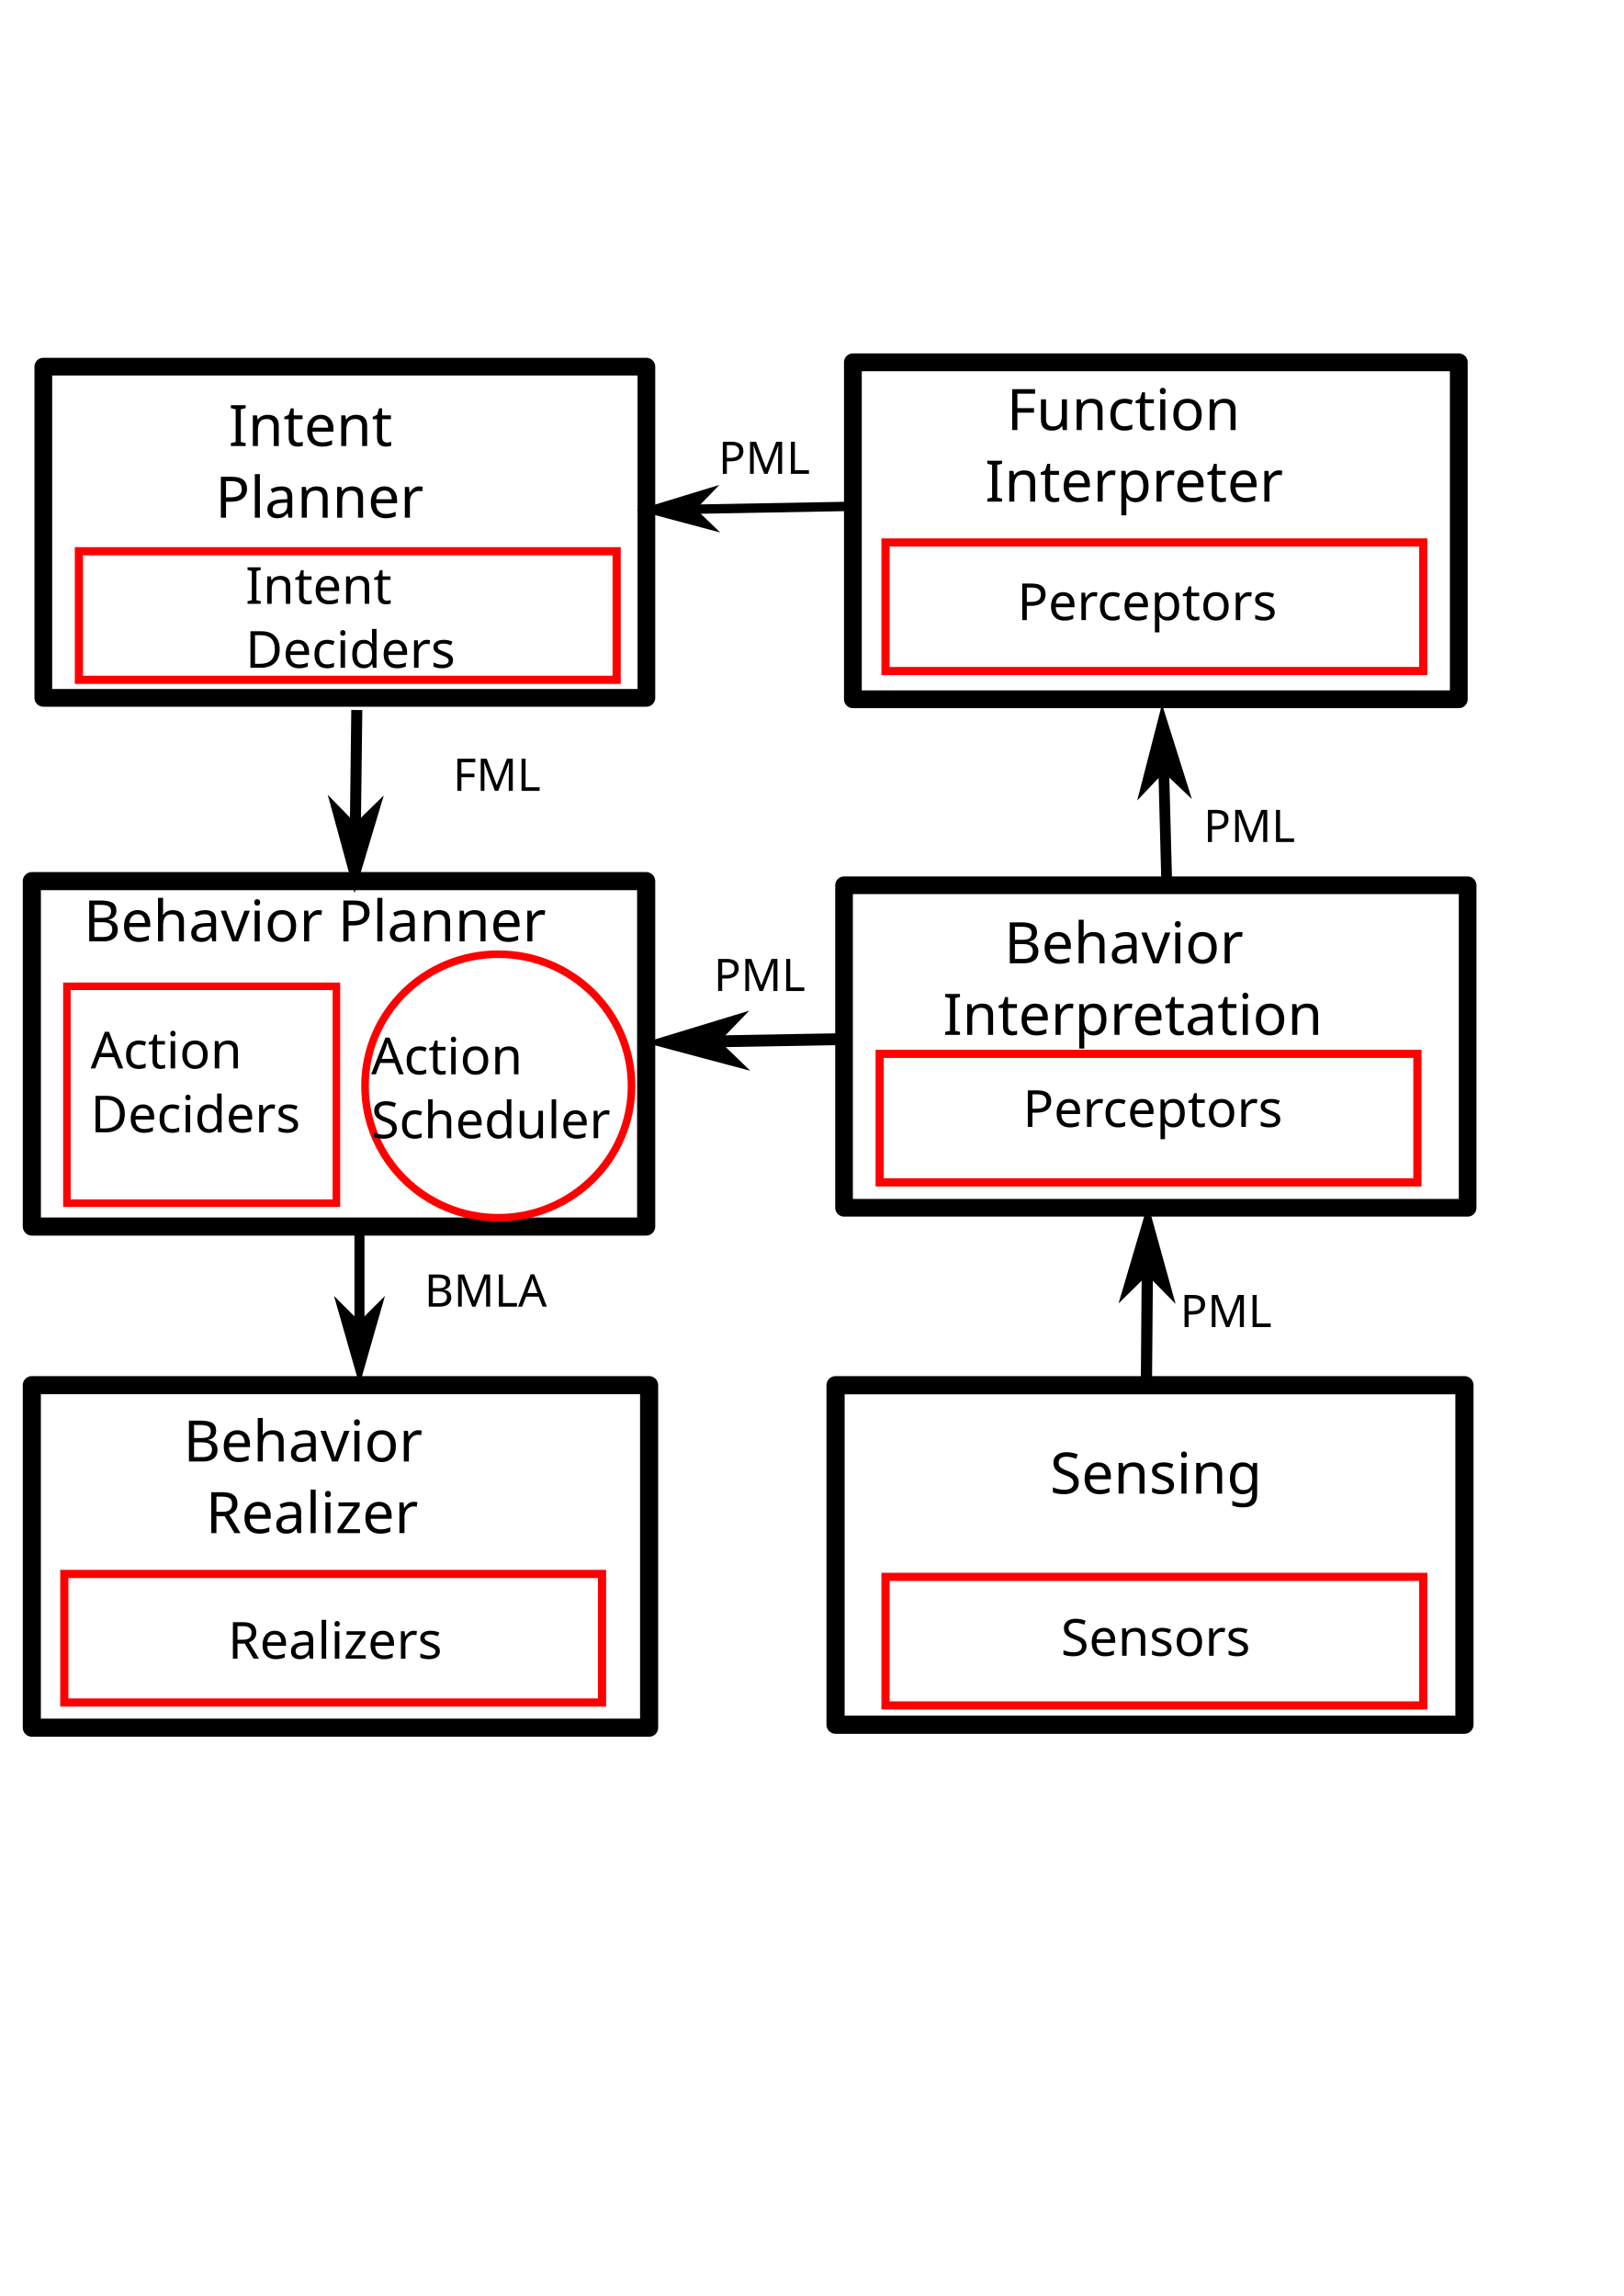
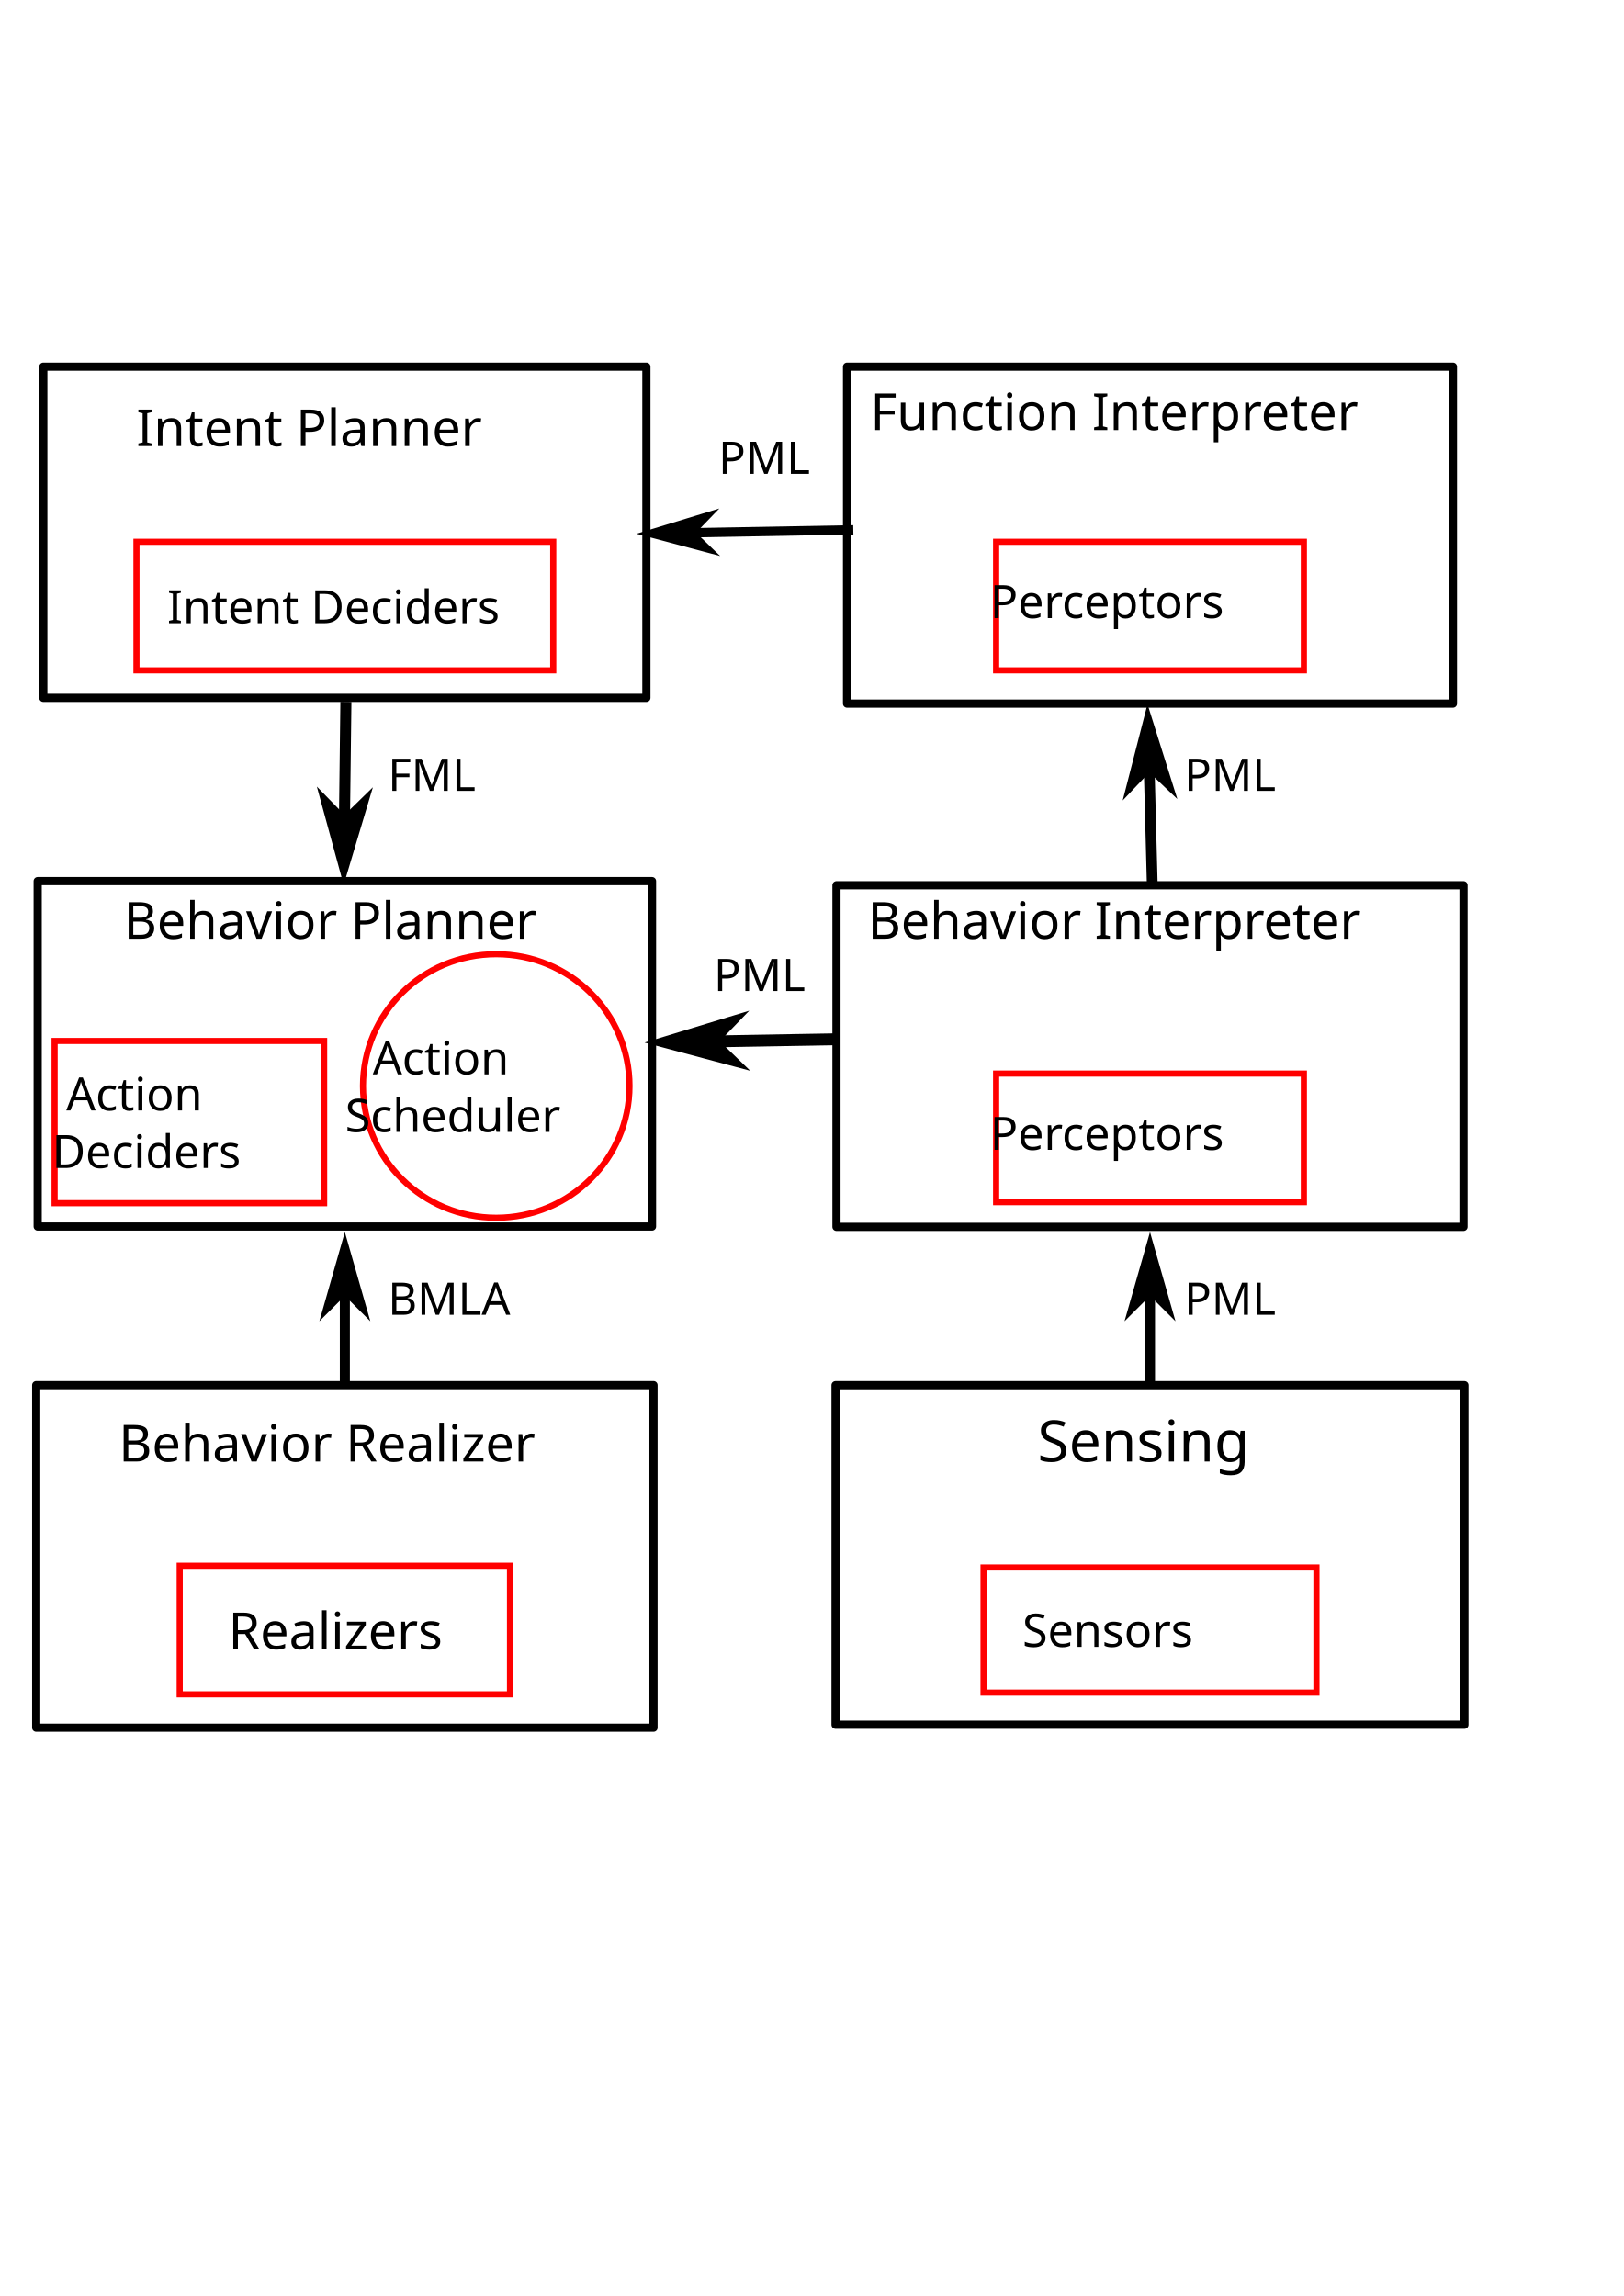
<svg xmlns="http://www.w3.org/2000/svg" width="210mm" height="297mm" id="svg2" version="1.1">
  <defs id="defs4">
    <marker orient="auto" refY="0.0" refX="0.0" id="Arrow2Mend" style="overflow:visible;">
      <path id="path3931" style="fill-rule:evenodd;stroke-width:0.625;stroke-linejoin:round;" d="M 8.719,4.034 L -2.207,0.016 L 8.719,-4.002 C 6.973,-1.63 6.983,1.616 8.719,4.034 z " transform="scale(0.6) rotate(180) translate(0,0)" />
    </marker>
    <marker orient="auto" refY="0.0" refX="0.0" id="Arrow1Mend" style="overflow:visible;">
      <path id="path3913" d="M 0.0,0.0 L 5.0,-5.0 L -12.5,0.0 L 5.0,5.0 L 0.0,0.0 z " style="fill-rule:evenodd;stroke:#000000;stroke-width:1.0pt;" transform="scale(0.4) rotate(180) translate(10,0)" />
    </marker>
    <marker orient="auto" refY="0.0" refX="0.0" id="Arrow1Lend" style="overflow:visible;">
      <path id="path3907" d="M 0.0,0.0 L 5.0,-5.0 L -12.5,0.0 L 5.0,5.0 L 0.0,0.0 z " style="fill-rule:evenodd;stroke:#000000;stroke-width:1.0pt;" transform="scale(0.8) rotate(180) translate(12.5,0)" />
    </marker>
    <marker orient="auto" refY="0.0" refX="0.0" id="Arrow2Lstart" style="overflow:visible">
      <path id="path3922" style="fill-rule:evenodd;stroke-width:0.625;stroke-linejoin:round" d="M 8.719,4.034 L -2.207,0.016 L 8.719,-4.002 C 6.973,-1.63 6.983,1.616 8.719,4.034 z " transform="scale(1.1) translate(1,0)" />
    </marker>
  </defs>
  <g id="layer1">
-     <rect style="fill:#000000;fill-opacity:0;fill-rule:nonzero;stroke:#000000;stroke-width:8.655;stroke-linecap:round;stroke-linejoin:round;stroke-miterlimit:4;stroke-opacity:1;stroke-dasharray:none;stroke-dashoffset:0" id="rect2985" width="294.788" height="161.931" x="21.178" y="179.254" />
-     <rect style="fill:#000000;fill-opacity:0;fill-rule:nonzero;stroke:#000000;stroke-width:8.861;stroke-linecap:round;stroke-linejoin:round;stroke-miterlimit:4;stroke-opacity:1;stroke-dasharray:none;stroke-dashoffset:0" id="rect2987" width="300.296" height="168.868" x="15.566" y="430.785" />
-     <rect style="fill:#000000;fill-opacity:0;fill-rule:nonzero;stroke:#000000;stroke-width:8.845;stroke-linecap:round;stroke-linejoin:round;stroke-miterlimit:4;stroke-opacity:1;stroke-dasharray:none;stroke-dashoffset:0" id="rect2987-1" width="301.741" height="167.455" x="15.558" y="677.206" />
-     <rect style="fill:#000000;fill-opacity:0;fill-rule:nonzero;stroke:#000000;stroke-width:8.888;stroke-linecap:round;stroke-linejoin:round;stroke-miterlimit:4;stroke-opacity:1;stroke-dasharray:none;stroke-dashoffset:0" id="rect2987-1-7" width="307.412" height="165.983" x="408.437" y="677.228" />
-     <rect style="fill:#000000;fill-opacity:0;fill-rule:nonzero;stroke:#000000;stroke-width:8.626;stroke-linecap:round;stroke-linejoin:round;stroke-miterlimit:4;stroke-opacity:1;stroke-dasharray:none;stroke-dashoffset:0" id="rect2987-1-4" width="304.817" height="157.674" x="412.592" y="432.811" />
-     <rect style="fill:#000000;fill-opacity:0;fill-rule:nonzero;stroke:#000000;stroke-width:8.692;stroke-linecap:round;stroke-linejoin:round;stroke-miterlimit:4;stroke-opacity:1;stroke-dasharray:none;stroke-dashoffset:0" id="rect2987-1-0" width="296.179" height="164.751" x="416.91" y="177.13" />
-     <text xml:space="preserve" style="font-style:normal;font-weight:normal;font-size:20px;line-height:125%;font-family:Sans;letter-spacing:0px;word-spacing:0px;fill:#000000;fill-opacity:1;stroke:none" x="169.174" y="218.076" id="text3807">
-       <tspan x="173.631" y="218.076" style="font-size:28px;text-align:center;text-anchor:middle" id="tspan3811">Intent </tspan>
-       <tspan x="169.174" y="253.076" style="font-size:28px;text-align:center;text-anchor:middle" id="tspan4281">Planner</tspan>
+     <rect style="fill:#000000;fill-opacity:0;fill-rule:nonzero;stroke:#000000;stroke-width:4;stroke-linecap:round;stroke-linejoin:round;stroke-miterlimit:4;stroke-opacity:1;stroke-dasharray:none;stroke-dashoffset:0" id="rect2985" width="294.788" height="161.931" x="21.178" y="179.254" />
+     <rect style="fill:#000000;fill-opacity:0;fill-rule:nonzero;stroke:#000000;stroke-width:4;stroke-linecap:round;stroke-linejoin:round;stroke-miterlimit:4;stroke-dasharray:none;stroke-dashoffset:0;stroke-opacity:1" id="rect2987" width="300.296" height="168.868" x="18.423" y="430.785" />
+     <rect style="fill:#000000;fill-opacity:0;fill-rule:nonzero;stroke:#000000;stroke-width:4;stroke-linecap:round;stroke-linejoin:round;stroke-miterlimit:4;stroke-dasharray:none;stroke-dashoffset:0;stroke-opacity:1" id="rect2987-1" width="301.741" height="167.455" x="17.701" y="677.206" />
+     <rect style="fill:#000000;fill-opacity:0;fill-rule:nonzero;stroke:#000000;stroke-width:4;stroke-linecap:round;stroke-linejoin:round;stroke-miterlimit:4;stroke-opacity:1;stroke-dasharray:none;stroke-dashoffset:0" id="rect2987-1-7" width="307.412" height="165.983" x="408.437" y="677.228" />
+     <rect style="fill:#000000;fill-opacity:0;fill-rule:nonzero;stroke:#000000;stroke-width:4;stroke-linecap:round;stroke-linejoin:round;stroke-miterlimit:4;stroke-dasharray:none;stroke-dashoffset:0;stroke-opacity:1" id="rect2987-1-4" width="306.514" height="167.007" x="408.886" y="432.811" />
+     <rect style="fill:#000000;fill-opacity:0;fill-rule:nonzero;stroke:#000000;stroke-width:4;stroke-linecap:round;stroke-linejoin:round;stroke-miterlimit:4;stroke-dasharray:none;stroke-dashoffset:0;stroke-opacity:1" id="rect2987-1-0" width="296.179" height="164.751" x="414.053" y="179.254" />
+     <text xml:space="preserve" style="font-style:normal;font-variant:normal;font-weight:normal;font-stretch:normal;font-size:25px;line-height:125%;font-family:Sans;-inkscape-font-specification:'Sans, Normal';text-align:center;letter-spacing:0px;word-spacing:0px;writing-mode:lr-tb;text-anchor:middle;fill:#000000;fill-opacity:1;stroke:none" x="167.357" y="218.076" id="text3807">
+       <tspan id="tspan4249" x="167.357" y="218.076">Intent Planner</tspan>
    </text>
-     <text xml:space="preserve" style="font-style:normal;font-weight:normal;font-size:20px;line-height:125%;font-family:Sans;letter-spacing:0px;word-spacing:0px;fill:#000000;fill-opacity:1;stroke:none" x="567.364" y="210.244" id="text3807-9">
-       <tspan x="567.364" y="210.244" style="font-size:28px;text-align:center;text-anchor:middle" id="tspan3057">Function</tspan>
-       <tspan x="567.364" y="245.244" style="font-size:28px;text-align:center;text-anchor:middle" id="tspan4277">Interpreter</tspan>
+     <text xml:space="preserve" style="font-style:normal;font-variant:normal;font-weight:normal;font-stretch:normal;font-size:25px;line-height:125%;font-family:Sans;-inkscape-font-specification:'Sans, Normal';text-align:center;letter-spacing:0px;word-spacing:0px;writing-mode:lr-tb;text-anchor:middle;fill:#000000;fill-opacity:1;stroke:none" x="560.928" y="210.244" id="text3807-9">
+       <tspan id="tspan4294" x="560.928" y="210.244">Function Interpreter</tspan>
    </text>
-     <text xml:space="preserve" style="font-style:normal;font-weight:normal;font-size:20px;line-height:125%;font-family:Sans;letter-spacing:0px;word-spacing:0px;fill:#000000;fill-opacity:1;stroke:none" x="566.753" y="470.934" id="text3853">
-       <tspan x="571.21" y="470.934" id="tspan3857" style="font-size:28px;text-align:center;text-anchor:middle">Behavior </tspan>
-       <tspan x="566.753" y="505.934" style="font-size:28px;text-align:center;text-anchor:middle" id="tspan3405">Interpretation</tspan>
+     <text xml:space="preserve" style="font-style:normal;font-variant:normal;font-weight:normal;font-stretch:normal;font-size:25px;line-height:125%;font-family:Sans;-inkscape-font-specification:'Sans, Normal';text-align:center;letter-spacing:0px;word-spacing:0px;writing-mode:lr-tb;text-anchor:middle;fill:#000000;fill-opacity:1;stroke:none" x="560.928" y="458.934" id="text3853">
+       <tspan id="tspan4284" x="560.928" y="458.934">Behavior Interpreter</tspan>
    </text>
-     <text xml:space="preserve" style="font-style:normal;font-weight:normal;font-size:20px;line-height:125%;font-family:Sans;letter-spacing:0px;word-spacing:0px;fill:#000000;fill-opacity:1;stroke:none" x="166.923" y="460.244" id="text3807-8">
-       <tspan x="166.923" y="460.244" style="font-size:28px;text-align:center;text-anchor:middle" id="tspan4283">Behavior Planner</tspan>
+     <text xml:space="preserve" style="font-style:normal;font-variant:normal;font-weight:normal;font-stretch:normal;font-size:25px;line-height:125%;font-family:Sans;-inkscape-font-specification:'Sans, Normal';text-align:start;letter-spacing:0px;word-spacing:0px;writing-mode:lr-tb;text-anchor:start;fill:#000000;fill-opacity:1;stroke:none" x="60.472" y="458.934" id="text3807-8">
+       <tspan x="60.472" y="458.934" style="font-style:normal;font-variant:normal;font-weight:normal;font-stretch:normal;font-size:25px;line-height:125%;font-family:Sans;-inkscape-font-specification:'Sans, Normal';text-align:start;writing-mode:lr-tb;text-anchor:start" id="tspan4283">Behavior Planner</tspan>
    </text>
-     <text xml:space="preserve" style="font-style:normal;font-weight:normal;font-size:20px;line-height:125%;font-family:Sans;letter-spacing:0px;word-spacing:0px;fill:#000000;fill-opacity:1;stroke:none" x="165.494" y="714.529" id="text3807-5">
-       <tspan x="169.951" y="714.529" style="font-size:28px;text-align:center;text-anchor:middle" id="tspan3811-1">Behavior </tspan>
-       <tspan x="165.494" y="749.529" style="font-size:28px;text-align:center;text-anchor:middle" id="tspan4285">Realizer</tspan>
+     <text xml:space="preserve" style="font-style:normal;font-variant:normal;font-weight:normal;font-stretch:normal;font-size:25px;line-height:125%;font-family:Sans;-inkscape-font-specification:'Sans, Normal';text-align:start;letter-spacing:0px;word-spacing:0px;writing-mode:lr-tb;text-anchor:start;fill:#000000;fill-opacity:1;stroke:none;stroke-width:4;stroke-miterlimit:4;stroke-dasharray:none" x="58.031" y="714.529" id="text3807-5">
+       <tspan id="tspan4265" x="58.031" y="714.529">Behavior Realizer</tspan>
    </text>
-     <text xml:space="preserve" style="font-style:normal;font-weight:normal;font-size:20px;line-height:125%;font-family:Sans;letter-spacing:0px;word-spacing:0px;fill:#000000;fill-opacity:1;stroke:none" x="513.26" y="730.244" id="text3807-7">
-       <tspan x="513.26" y="730.244" style="font-size:28px" id="tspan3811-15">Sensing</tspan>
+     <text xml:space="preserve" style="font-style:normal;font-weight:normal;font-size:20px;line-height:125%;font-family:Sans;letter-spacing:0px;word-spacing:0px;fill:#000000;fill-opacity:1;stroke:none" x="507.148" y="714.529" id="text3807-7">
+       <tspan x="507.148" y="714.529" style="font-size:28px" id="tspan3811-15">Sensing</tspan>
    </text>
-     <path style="fill:none;stroke:#000000;stroke-width:5.491;stroke-linecap:butt;stroke-linejoin:miter;stroke-miterlimit:4;stroke-dasharray:none;stroke-opacity:1;marker-start:none;marker-end:url(#Arrow1Mend)" d="m 560.396,675.448 0.631,-76.055" id="path3898" />
-     <path style="fill:none;stroke:#000000;stroke-width:5.263;stroke-linecap:butt;stroke-linejoin:miter;stroke-miterlimit:4;stroke-dasharray:none;stroke-opacity:1;marker-mid:none;marker-end:url(#Arrow1Mend)" d="m 570.315,431.276 -2.03,-76.653" id="path5268" />
-     <path style="fill:none;stroke:#000000;stroke-width:4.577;stroke-linecap:butt;stroke-linejoin:miter;stroke-miterlimit:4;stroke-dasharray:none;stroke-opacity:1;marker-end:url(#Arrow1Mend)" d="m 417.114,247.54 -96.929,1.737" id="path6035" />
-     <path style="fill:none;stroke:#000000;stroke-width:5.395;stroke-linecap:butt;stroke-linejoin:miter;stroke-miterlimit:4;stroke-dasharray:none;stroke-opacity:1;marker-end:url(#Arrow1Mend)" d="m 174.409,347.128 -0.963,78.908" id="path6413" />
-     <path style="fill:none;stroke:#000000;stroke-width:4.908;stroke-linecap:butt;stroke-linejoin:miter;stroke-miterlimit:4;stroke-dasharray:none;stroke-opacity:1;marker-end:url(#Arrow1Mend)" d="m 175.714,602.657 0,64.854" id="path6603" />
+     <path style="fill:none;stroke:#000000;stroke-width:5.263;stroke-linecap:butt;stroke-linejoin:miter;stroke-miterlimit:4;stroke-dasharray:none;stroke-opacity:1;marker-mid:none;marker-end:url(#Arrow1Mend)" d="m 563.217,431.276 -2.03,-76.653" id="path5268" />
+     <path style="fill:none;stroke:#000000;stroke-width:4.577;stroke-linecap:butt;stroke-linejoin:miter;stroke-miterlimit:4;stroke-dasharray:none;stroke-opacity:1;marker-end:url(#Arrow1Mend)" d="m 417.114,259.045 -96.929,1.737" id="path6035" />
+     <path style="fill:none;stroke:#000000;stroke-width:5.395;stroke-linecap:butt;stroke-linejoin:miter;stroke-miterlimit:4;stroke-dasharray:none;stroke-opacity:1;marker-end:url(#Arrow1Mend)" d="m 169.083,343.128 -0.963,78.908" id="path6413" />
+     <path style="fill:none;stroke:#000000;stroke-width:4.908;stroke-linecap:butt;stroke-linejoin:miter;stroke-miterlimit:4;stroke-dasharray:none;stroke-opacity:1;marker-end:url(#Arrow1Mend)" d="m 168.571,676.886 0,-64.854" id="path6603" />
    <flowRoot xml:space="preserve" id="flowRoot6903" style="fill:black;stroke:none;stroke-opacity:1;stroke-width:1px;stroke-linejoin:miter;stroke-linecap:butt;fill-opacity:1;font-family:Sans;font-style:normal;font-weight:normal;font-size:20px;line-height:125%;letter-spacing:0px;word-spacing:0px">
      <flowRegion id="flowRegion6905">
        <rect id="rect6907" width="111.429" height="158.571" x="-694.286" y="260.934" />
      </flowRegion>
      <flowPara id="flowPara6909" />
    </flowRoot>
    <flowRoot xml:space="preserve" id="flowRoot6911" style="fill:black;stroke:none;stroke-opacity:1;stroke-width:1px;stroke-linejoin:miter;stroke-linecap:butt;fill-opacity:1;font-family:Sans;font-style:normal;font-weight:normal;font-size:20px;line-height:125%;letter-spacing:0px;word-spacing:0px">
      <flowRegion id="flowRegion6913">
        <rect id="rect6915" width="140" height="111.429" x="-641.429" y="98.076" />
      </flowRegion>
      <flowPara id="flowPara6917" />
    </flowRoot>
    <flowRoot xml:space="preserve" id="flowRoot6919" style="fill:black;stroke:none;stroke-opacity:1;stroke-width:1px;stroke-linejoin:miter;stroke-linecap:butt;fill-opacity:1;font-family:Sans;font-style:normal;font-weight:normal;font-size:20px;line-height:125%;letter-spacing:0px;word-spacing:0px">
      <flowRegion id="flowRegion6921">
        <rect id="rect6923" width="124.286" height="32.857" x="87.143" y="183.791" />
      </flowRegion>
      <flowPara id="flowPara6925" />
    </flowRoot>
    <path style="fill:none;stroke:#000000;stroke-width:5.789;stroke-linecap:butt;stroke-linejoin:miter;stroke-miterlimit:4;stroke-dasharray:none;stroke-opacity:1;marker-end:url(#Arrow1Mend)" d="m 410.156,508.064 -83.683,1.449" id="path6955" />
    <flowRoot xml:space="preserve" id="flowRoot3061" style="fill:black;stroke:none;stroke-opacity:1;stroke-width:1px;stroke-linejoin:miter;stroke-linecap:butt;fill-opacity:1;font-family:Sans;font-style:normal;font-weight:normal;font-size:18px;line-height:125%;letter-spacing:0px;word-spacing:0px">
      <flowRegion id="flowRegion3063">
        <rect id="rect3065" width="8.571" height="37.143" x="-1097.143" y="558.076" />
      </flowRegion>
      <flowPara id="flowPara3067" />
    </flowRoot>
-     <text xml:space="preserve" style="font-size:18px;font-style:normal;font-weight:normal;line-height:125%;letter-spacing:0px;word-spacing:0px;fill:#000000;fill-opacity:1;stroke:none;font-family:Sans" x="221.429" y="386.648" id="text3069">
-       <tspan id="tspan3071" x="221.429" y="386.648" style="font-size:22px">FML</tspan>
+     <text xml:space="preserve" style="font-style:normal;font-weight:normal;font-size:18px;line-height:125%;font-family:Sans;letter-spacing:0px;word-spacing:0px;fill:#000000;fill-opacity:1;stroke:none" x="189.631" y="386.648" id="text3069">
+       <tspan id="tspan3071" x="189.631" y="386.648" style="font-size:22px">FML</tspan>
    </text>
    <flowRoot xml:space="preserve" id="flowRoot3073" style="fill:black;stroke:none;stroke-opacity:1;stroke-width:1px;stroke-linejoin:miter;stroke-linecap:butt;fill-opacity:1;font-family:Sans;font-style:normal;font-weight:normal;font-size:18px;line-height:125%;letter-spacing:0px;word-spacing:0px">
      <flowRegion id="flowRegion3075">
        <rect id="rect3077" width="61.429" height="68.571" x="-851.429" y="93.791" />
      </flowRegion>
      <flowPara id="flowPara3079" />
    </flowRoot>
-     <text xml:space="preserve" style="font-size:18px;font-style:normal;font-weight:normal;line-height:125%;letter-spacing:0px;word-spacing:0px;fill:#000000;fill-opacity:1;stroke:none;font-family:Sans" x="207.474" y="638.808" id="text3069-1">
-       <tspan id="tspan3071-7" x="207.474" y="638.808" style="font-size:22px">BMLA</tspan>
+     <text xml:space="preserve" style="font-style:normal;font-weight:normal;font-size:18px;line-height:125%;font-family:Sans;letter-spacing:0px;word-spacing:0px;fill:#000000;fill-opacity:1;stroke:none" x="189.631" y="642.808" id="text3069-1">
+       <tspan id="tspan3071-7" x="189.631" y="642.808" style="font-size:22px">BMLA</tspan>
    </text>
    <text xml:space="preserve" style="font-size:18px;font-style:normal;font-weight:normal;line-height:125%;letter-spacing:0px;word-spacing:0px;fill:#000000;fill-opacity:1;stroke:none;font-family:Sans" x="348.902" y="484.522" id="text3069-4">
      <tspan id="tspan3071-0" x="348.902" y="484.522" style="font-size:22px">PML</tspan>
    </text>
    <text xml:space="preserve" style="font-size:18px;font-style:normal;font-weight:normal;line-height:125%;letter-spacing:0px;word-spacing:0px;fill:#000000;fill-opacity:1;stroke:none;font-family:Sans" x="351.19" y="231.665" id="text3069-4-9">
      <tspan id="tspan3071-0-4" x="351.19" y="231.665" style="font-size:22px">PML</tspan>
    </text>
-     <text xml:space="preserve" style="font-size:18px;font-style:normal;font-weight:normal;line-height:125%;letter-spacing:0px;word-spacing:0px;fill:#000000;fill-opacity:1;stroke:none;font-family:Sans" x="588.333" y="411.665" id="text3069-4-9-8">
-       <tspan id="tspan3071-0-4-8" x="588.333" y="411.665" style="font-size:22px">PML</tspan>
+     <text xml:space="preserve" style="font-style:normal;font-weight:normal;font-size:18px;line-height:125%;font-family:Sans;letter-spacing:0px;word-spacing:0px;fill:#000000;fill-opacity:1;stroke:none" x="578.881" y="386.648" id="text3069-4-9-8">
+       <tspan id="tspan3071-0-4-8" x="578.881" y="386.648" style="font-size:22px">PML</tspan>
    </text>
-     <text xml:space="preserve" style="font-size:18px;font-style:normal;font-weight:normal;line-height:125%;letter-spacing:0px;word-spacing:0px;fill:#000000;fill-opacity:1;stroke:none;font-family:Sans" x="576.904" y="648.808" id="text3069-4-9-2">
-       <tspan id="tspan3071-0-4-4" x="576.904" y="648.808" style="font-size:22px">PML</tspan>
+     <text xml:space="preserve" style="font-style:normal;font-weight:normal;font-size:18px;line-height:125%;font-family:Sans;letter-spacing:0px;word-spacing:0px;fill:#000000;fill-opacity:1;stroke:none" x="578.881" y="642.808" id="text3069-4-9-2">
+       <tspan id="tspan3071-0-4-4" x="578.881" y="642.808" style="font-size:22px">PML</tspan>
    </text>
-     <rect style="fill:none;stroke:#ff0000;stroke-opacity:1;stroke-width:4;stroke-miterlimit:4;stroke-dasharray:none" id="rect3407" width="262.857" height="62.857" x="430" y="515.219" />
-     <rect style="fill:none;stroke:#ff0000;stroke-width:3.678;stroke-miterlimit:4;stroke-dasharray:none;stroke-opacity:1" id="rect3407-0" width="131.75" height="106.036" x="32.696" y="482.201" />
-     <rect style="fill:none;stroke:#ff0000;stroke-width:4;stroke-miterlimit:4;stroke-dasharray:none;stroke-opacity:1" id="rect3407-8" width="262.857" height="62.857" x="38.571" y="269.505" />
-     <rect style="fill:none;stroke:#ff0000;stroke-width:4;stroke-miterlimit:4;stroke-dasharray:none;stroke-opacity:1" id="rect3407-6" width="262.857" height="62.857" x="31.429" y="769.505" />
-     <rect style="fill:none;stroke:#ff0000;stroke-width:4;stroke-miterlimit:4;stroke-dasharray:none;stroke-opacity:1" id="rect3407-1" width="262.857" height="62.857" x="432.857" y="770.934" />
-     <rect style="fill:none;stroke:#ff0000;stroke-width:4;stroke-miterlimit:4;stroke-dasharray:none;stroke-opacity:1" id="rect3407-5" width="262.857" height="62.857" x="432.857" y="265.219" />
-     <ellipse style="fill:none;stroke:#ff0000;stroke-width:3.721;stroke-miterlimit:4;stroke-dasharray:none;stroke-opacity:1" id="path4287" cx="243.571" cy="530.934" rx="65.14" ry="64.425" />
-     <text xml:space="preserve" style="font-style:normal;font-weight:normal;font-size:40px;line-height:125%;font-family:sans-serif;letter-spacing:0px;word-spacing:0px;fill:#000000;fill-opacity:1;stroke:none;stroke-width:1px;stroke-linecap:butt;stroke-linejoin:miter;stroke-opacity:1" x="518.571" y="809.505" id="text4289">
-       <tspan id="tspan4291" x="518.571" y="809.505" style="font-size:25px">Sensors</tspan>
-     </text>
-     <text xml:space="preserve" style="font-style:normal;font-weight:normal;font-size:25px;line-height:125%;font-family:sans-serif;letter-spacing:0px;word-spacing:0px;fill:#000000;fill-opacity:1;stroke:none;stroke-width:1px;stroke-linecap:butt;stroke-linejoin:miter;stroke-opacity:1" x="500" y="550.934" id="text4303">
-       <tspan id="tspan4305" x="500" y="550.934">Perceptors</tspan>
-     </text>
-     <text xml:space="preserve" style="font-style:normal;font-weight:normal;font-size:25px;line-height:125%;font-family:sans-serif;letter-spacing:0px;word-spacing:0px;fill:#000000;fill-opacity:1;stroke:none;stroke-width:1px;stroke-linecap:butt;stroke-linejoin:miter;stroke-opacity:1" x="497.269" y="303.16" id="text4303-0">
-       <tspan id="tspan4305-7" x="497.269" y="303.16">Perceptors</tspan>
-     </text>
-     <text xml:space="preserve" style="font-style:normal;font-weight:normal;font-size:25px;line-height:125%;font-family:sans-serif;letter-spacing:0px;word-spacing:0px;fill:#000000;fill-opacity:1;stroke:none;stroke-width:1px;stroke-linecap:butt;stroke-linejoin:miter;stroke-opacity:1" x="120" y="295.219" id="text4325">
-       <tspan id="tspan4327" x="120" y="295.219">Intent </tspan>
-       <tspan x="120" y="326.469" id="tspan4335">Deciders</tspan>
-     </text>
-     <text xml:space="preserve" style="font-style:normal;font-weight:normal;font-size:25px;line-height:125%;font-family:sans-serif;letter-spacing:0px;word-spacing:0px;fill:#000000;fill-opacity:1;stroke:none;stroke-width:1px;stroke-linecap:butt;stroke-linejoin:miter;stroke-opacity:1" x="44.286" y="522.362" id="text4329">
-       <tspan id="tspan4331" x="44.286" y="522.362">Action</tspan>
-       <tspan x="44.286" y="553.612" id="tspan4333">Deciders</tspan>
-     </text>
-     <text xml:space="preserve" style="font-style:normal;font-weight:normal;font-size:25px;line-height:125%;font-family:sans-serif;letter-spacing:0px;word-spacing:0px;fill:#000000;fill-opacity:1;stroke:none;stroke-width:1px;stroke-linecap:butt;stroke-linejoin:miter;stroke-opacity:1" x="181.429" y="525.219" id="text4337">
-       <tspan id="tspan4339" x="181.429" y="525.219">Action</tspan>
-       <tspan x="181.429" y="556.469" id="tspan4341">Scheduler</tspan>
-     </text>
-     <text xml:space="preserve" style="font-style:normal;font-weight:normal;font-size:25px;line-height:125%;font-family:sans-serif;letter-spacing:0px;word-spacing:0px;fill:#000000;fill-opacity:1;stroke:none;stroke-width:1px;stroke-linecap:butt;stroke-linejoin:miter;stroke-opacity:1" x="111.429" y="810.934" id="text4345">
-       <tspan id="tspan4347" x="111.429" y="810.934">Realizers</tspan>
-     </text>
+     <g id="g4272" transform="translate(-6.809738,-6.277147)">
+       <rect y="772.631" x="487.587" height="61.16" width="162.731" id="rect3407-1" style="fill:none;stroke:#ff0000;stroke-width:3;stroke-miterlimit:4;stroke-dasharray:none;stroke-opacity:1" />
+       <text id="text4289" y="811.401" x="568.766" style="font-style:normal;font-variant:normal;font-weight:normal;font-stretch:normal;font-size:22.5px;line-height:125%;font-family:sans-serif;-inkscape-font-specification:'sans-serif, Normal';text-align:center;letter-spacing:0px;word-spacing:0px;writing-mode:lr-tb;text-anchor:middle;fill:#000000;fill-opacity:1;stroke:none;stroke-width:1px;stroke-linecap:butt;stroke-linejoin:miter;stroke-opacity:1" xml:space="preserve">
+         <tspan style="font-style:normal;font-variant:normal;font-weight:normal;font-stretch:normal;font-size:22.5px;line-height:125%;font-family:sans-serif;-inkscape-font-specification:'sans-serif, Normal';text-align:center;writing-mode:lr-tb;text-anchor:middle" y="811.401" x="568.766" id="tspan4291">Sensors</tspan>
+       </text>
+     </g>
+     <g id="g4279" transform="translate(56.92908,0)">
+       <rect y="524.88" x="430" height="62.857" width="150.428" id="rect3407" style="fill:none;stroke:#ff0000;stroke-width:3;stroke-miterlimit:4;stroke-dasharray:none;stroke-opacity:1" />
+       <text id="text4303" y="562.17" x="504.664" style="font-style:normal;font-variant:normal;font-weight:normal;font-stretch:normal;font-size:22.5px;line-height:125%;font-family:sans-serif;-inkscape-font-specification:'sans-serif, Normal';text-align:center;letter-spacing:0px;word-spacing:0px;writing-mode:lr-tb;text-anchor:middle;fill:#000000;fill-opacity:1;stroke:none;stroke-width:1px;stroke-linecap:butt;stroke-linejoin:miter;stroke-opacity:1" xml:space="preserve">
+         <tspan y="562.17" x="504.664" id="tspan4305">Perceptors</tspan>
+       </text>
+     </g>
+     <g id="g4296" transform="translate(-1.9073486e-6,0)">
+       <rect y="264.88" x="66.709" height="62.857" width="203.726" id="rect3407-8" style="fill:none;stroke:#ff0000;stroke-width:3;stroke-miterlimit:4;stroke-dasharray:none;stroke-opacity:1" />
+       <text id="text4325" y="304.697" x="81.714" style="font-style:normal;font-variant:normal;font-weight:normal;font-stretch:normal;font-size:22.5px;line-height:125%;font-family:sans-serif;-inkscape-font-specification:'sans-serif, Normal';text-align:start;letter-spacing:0px;word-spacing:0px;writing-mode:lr-tb;text-anchor:start;fill:#000000;fill-opacity:1;stroke:none;stroke-width:1px;stroke-linecap:butt;stroke-linejoin:miter;stroke-opacity:1" xml:space="preserve">
+         <tspan y="304.697" x="81.714" id="tspan4251">Intent Deciders</tspan>
+       </text>
+     </g>
+     <g id="g4259" transform="translate(-5.999998,0)">
+       <rect y="508.93" x="32.696" height="79.308" width="131.75" id="rect3407-0" style="fill:none;stroke:#ff0000;stroke-width:3;stroke-miterlimit:4;stroke-dasharray:none;stroke-opacity:1" />
+       <text id="text4329" y="542.909" x="98.022" style="font-style:normal;font-variant:normal;font-weight:normal;font-stretch:normal;font-size:22.5px;line-height:125%;font-family:sans-serif;-inkscape-font-specification:'sans-serif, Normal';text-align:center;letter-spacing:0px;word-spacing:0px;writing-mode:lr-tb;text-anchor:middle;fill:#000000;fill-opacity:1;stroke:none;stroke-width:1px;stroke-linecap:butt;stroke-linejoin:miter;stroke-opacity:1" xml:space="preserve">
+         <tspan y="542.909" x="98.022" id="tspan4331">Action</tspan>
+         <tspan id="tspan4333" y="571.034" x="98.022">Deciders</tspan>
+       </text>
+     </g>
+     <g id="g4253" transform="translate(-0.999994,0)">
+       <ellipse ry="64.425" rx="65.14" cy="530.934" cx="243.571" id="path4287" style="fill:none;stroke:#ff0000;stroke-width:3;stroke-miterlimit:4;stroke-dasharray:none;stroke-opacity:1" />
+       <text id="text4337" y="525.259" x="242.841" style="font-style:normal;font-variant:normal;font-weight:normal;font-stretch:normal;font-size:22.5px;line-height:125%;font-family:sans-serif;-inkscape-font-specification:'sans-serif, Normal';text-align:center;letter-spacing:0px;word-spacing:0px;writing-mode:lr-tb;text-anchor:middle;fill:#000000;fill-opacity:1;stroke:none;stroke-width:1px;stroke-linecap:butt;stroke-linejoin:miter;stroke-opacity:1" xml:space="preserve">
+         <tspan y="525.259" x="242.841" id="tspan4339">Action</tspan>
+         <tspan id="tspan4341" y="553.384" x="242.841">Scheduler</tspan>
+       </text>
+     </g>
+     <g id="g4267" transform="translate(3.38085,-4)">
+       <rect y="769.505" x="84.461" height="62.857" width="161.458" id="rect3407-6" style="fill:none;stroke:#ff0000;stroke-width:3;stroke-miterlimit:4;stroke-dasharray:none;stroke-opacity:1" />
+       <text id="text4345" y="810.254" x="108.233" style="font-style:normal;font-weight:normal;font-size:25px;line-height:125%;font-family:sans-serif;letter-spacing:0px;word-spacing:0px;fill:#000000;fill-opacity:1;stroke:none;stroke-width:1px;stroke-linecap:butt;stroke-linejoin:miter;stroke-opacity:1" xml:space="preserve">
+         <tspan y="810.254" x="108.233" id="tspan4347">Realizers</tspan>
+       </text>
+     </g>
+     <path id="path4277" d="m 562.143,676.886 0,-64.854" style="fill:none;stroke:#000000;stroke-width:4.908;stroke-linecap:butt;stroke-linejoin:miter;stroke-miterlimit:4;stroke-dasharray:none;stroke-opacity:1;marker-end:url(#Arrow1Mend)" />
+     <g transform="translate(56.92908,-260)" id="g4286">
+       <rect style="fill:none;stroke:#ff0000;stroke-width:3;stroke-miterlimit:4;stroke-dasharray:none;stroke-opacity:1" id="rect4288" width="150.428" height="62.857" x="430" y="524.88" />
+       <text xml:space="preserve" style="font-style:normal;font-variant:normal;font-weight:normal;font-stretch:normal;font-size:22.5px;line-height:125%;font-family:sans-serif;-inkscape-font-specification:'sans-serif, Normal';text-align:center;letter-spacing:0px;word-spacing:0px;writing-mode:lr-tb;text-anchor:middle;fill:#000000;fill-opacity:1;stroke:none;stroke-width:1px;stroke-linecap:butt;stroke-linejoin:miter;stroke-opacity:1" x="504.664" y="562.17" id="text4290">
+         <tspan id="tspan4292" x="504.664" y="562.17">Perceptors</tspan>
+       </text>
+     </g>
  </g>
</svg>
